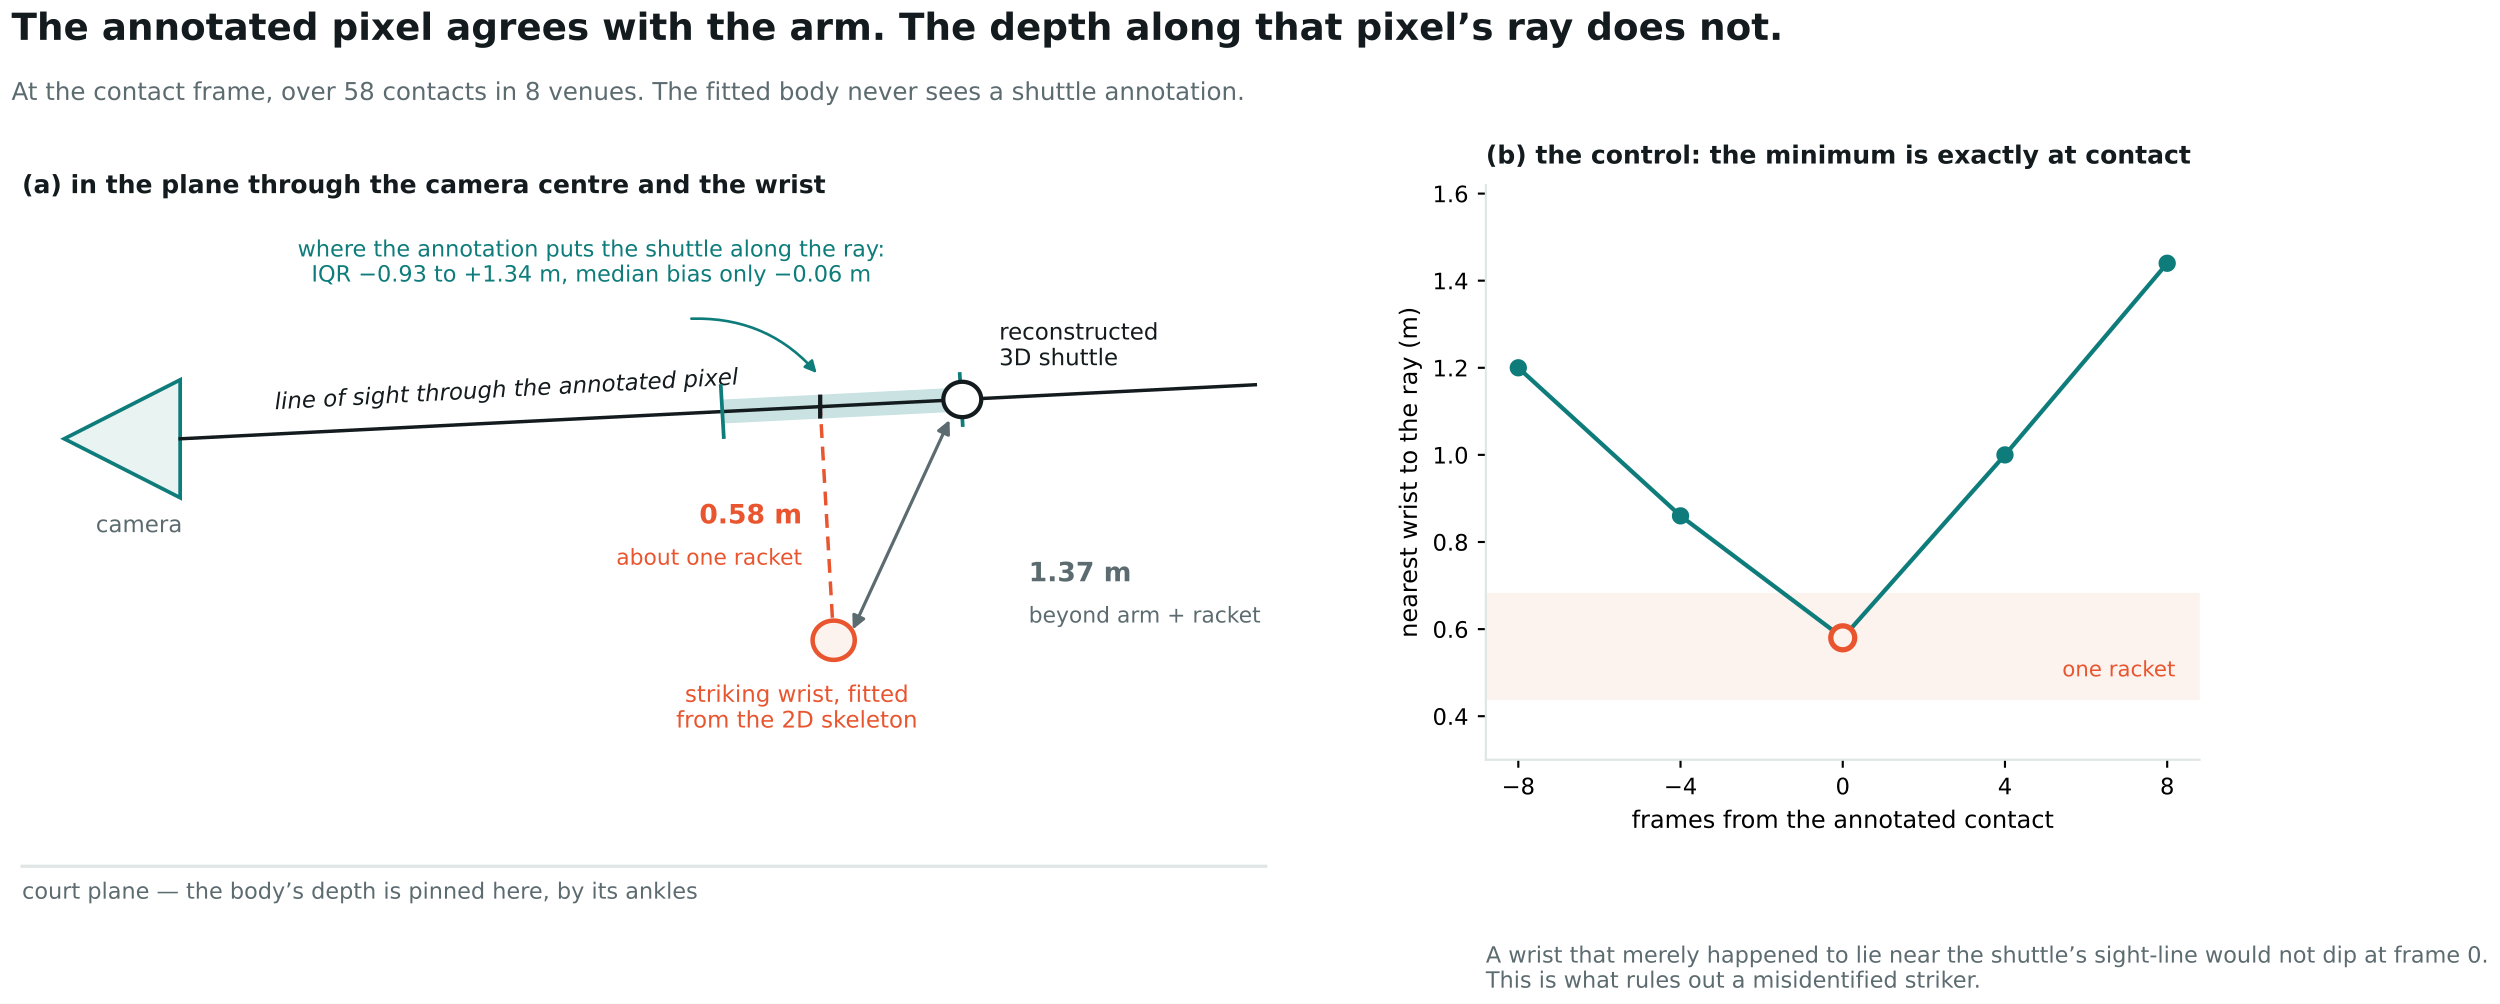
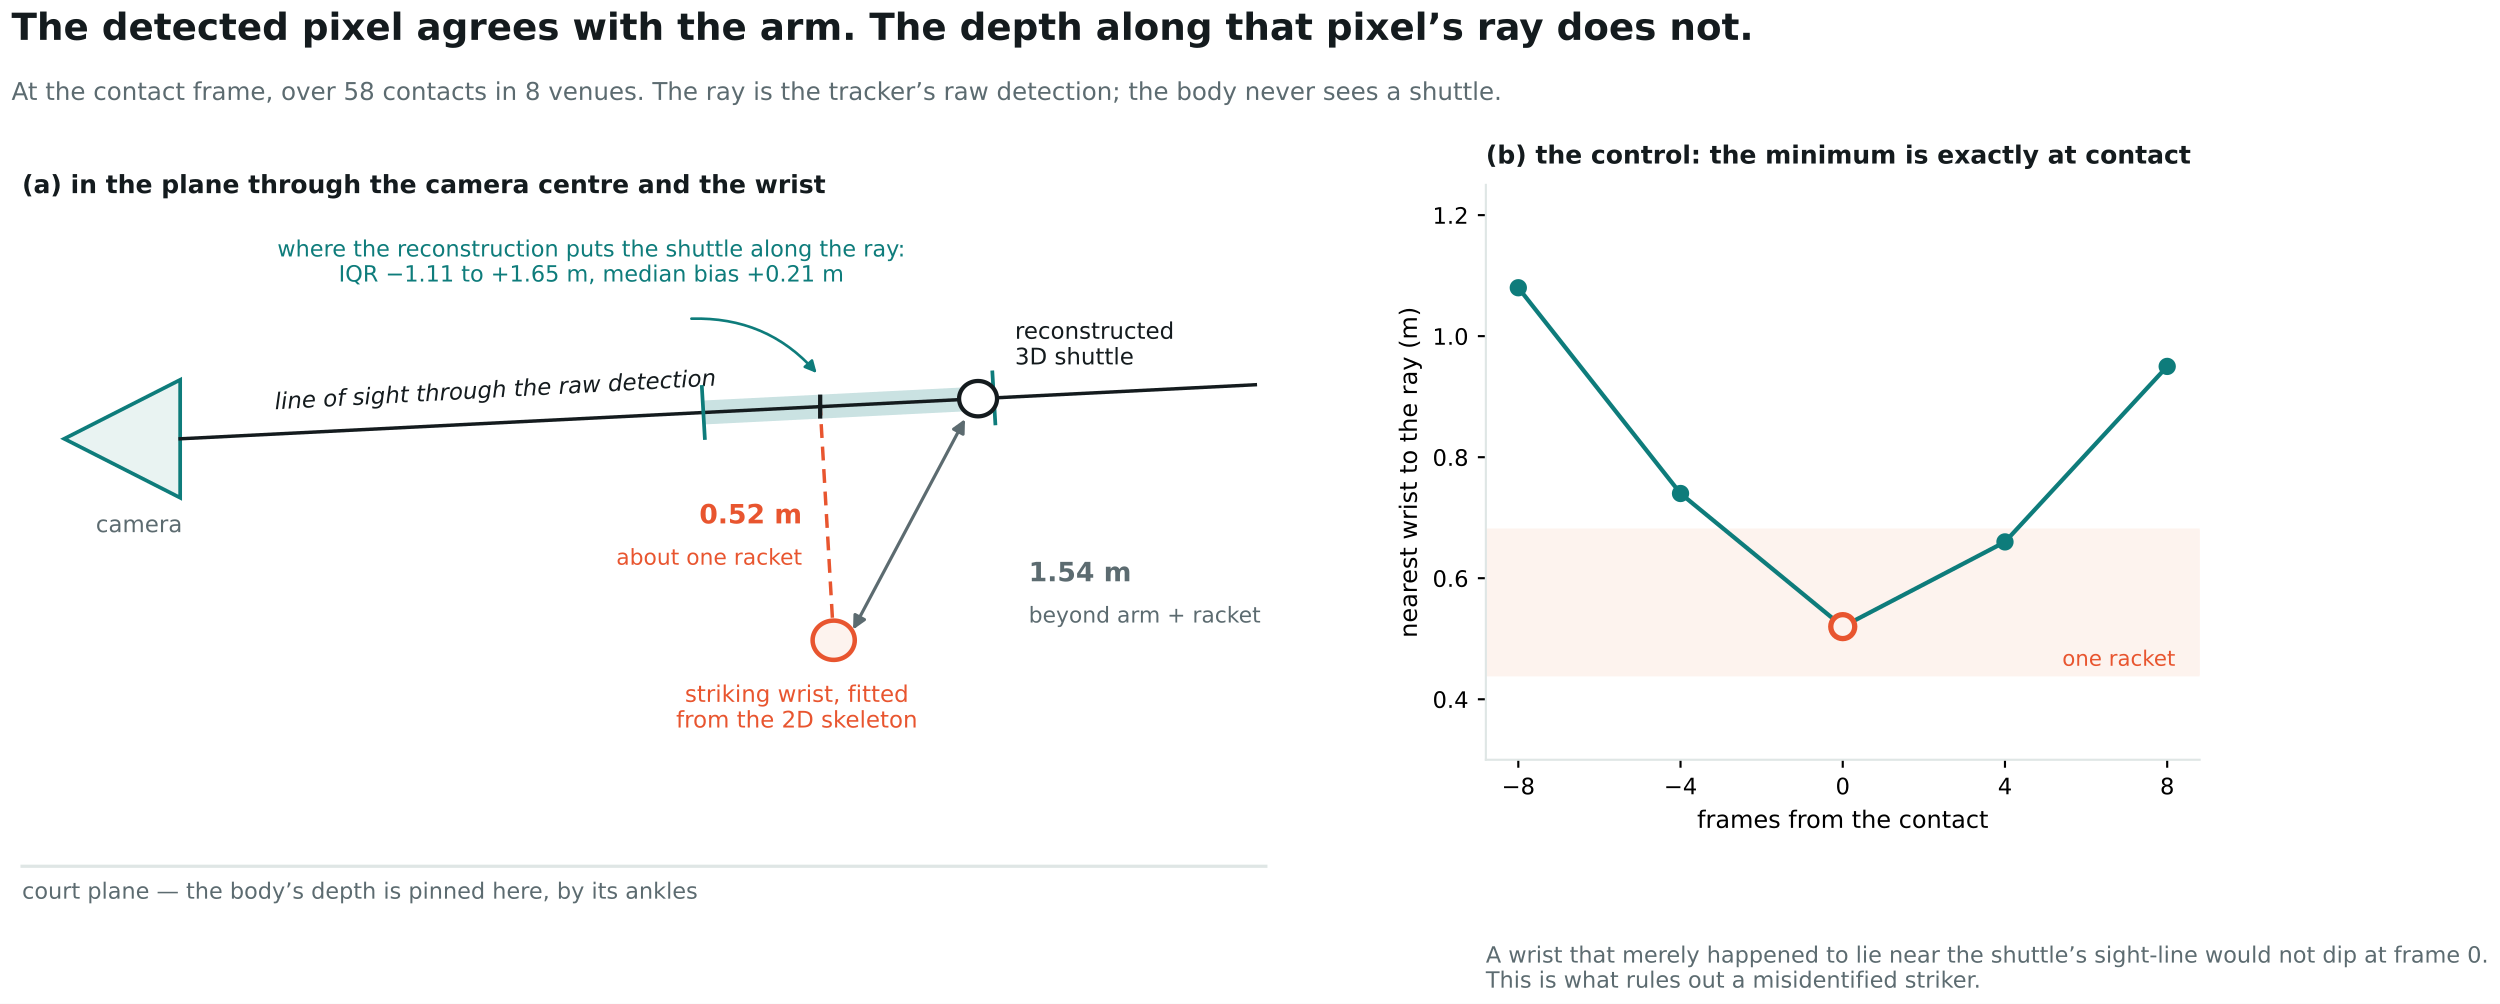
<svg xmlns="http://www.w3.org/2000/svg" xmlns:xlink="http://www.w3.org/1999/xlink" width="938.364pt" height="376.777pt" viewBox="0 0 938.364 376.777" version="1.1">
  <defs>
    <style type="text/css">*{stroke-linejoin: round; stroke-linecap: butt}</style>
  </defs>
  <g id="figure_1">
    <g id="patch_1">
      <path d="M 0 376.777  L 938.364 376.777  L 938.364 0  L 0 0  z " style="fill: #ffffff" />
    </g>
    <g id="axes_1">
      <g id="patch_2">
-         <path d="M 24.102 164.696  L 67.623 142.564  L 67.623 186.827  z " clip-path="url(#p1612f9feb6)" style="fill: #e9f3f2; stroke: #0e7c7b; stroke-width: 1.4; stroke-linejoin: miter" />
+         <path d="M 24.102 164.696  L 67.623 142.564  L 67.623 186.827  z " clip-path="url(#p2afbc2f1d9)" style="fill: #e9f3f2; stroke: #0e7c7b; stroke-width: 1.4; stroke-linejoin: miter" />
      </g>
      <g id="line2d_1">
-         <path d="M 271.108 154.466  L 360.789 149.958  " clip-path="url(#p1612f9feb6)" style="fill: none; stroke: #0e7c7b; stroke-opacity: 0.22; stroke-width: 9" />
+         <path d="M 263.997 154.824  L 373.036 149.342  " clip-path="url(#p2afbc2f1d9)" style="fill: none; stroke: #0e7c7b; stroke-opacity: 0.22; stroke-width: 9" />
      </g>
      <g id="line2d_2">
-         <path d="M 8.276 325.15  L 475.135 325.15  " clip-path="url(#p1612f9feb6)" style="fill: none; stroke: #dfe6e5; stroke-width: 1.2; stroke-linecap: square" />
+         <path d="M 8.276 325.15  L 475.135 325.15  " clip-path="url(#p2afbc2f1d9)" style="fill: none; stroke: #dfe6e5; stroke-width: 1.2; stroke-linecap: square" />
      </g>
      <g id="text_1">
        <text style="font-weight: 700; font-size: 9.4px; font-family: 'DejaVu Sans'; text-anchor: start; fill: #141b1e" x="8.276" y="72.48" transform="rotate(-0 8.27643 72.48027)">(a)  in the plane through the camera centre and the wrist</text>
      </g>
      <g id="text_2">
        <text style="font-size: 8.6px; font-family: 'DejaVu Sans'; text-anchor: start; fill: #5c6b70" x="35.971" y="199.738" transform="rotate(-0 35.97144 199.7375)">camera</text>
      </g>
      <g id="line2d_3">
-         <path d="M 67.623 164.696  L 471.179 144.408  " clip-path="url(#p1612f9feb6)" style="fill: none; stroke: #141b1e; stroke-width: 1.3; stroke-linecap: square" />
+         <path d="M 67.623 164.696  L 471.179 144.408  " clip-path="url(#p2afbc2f1d9)" style="fill: none; stroke: #141b1e; stroke-width: 1.3; stroke-linecap: square" />
      </g>
      <g id="text_3">
-         <text style="font-style: italic; font-size: 8.6px; font-family: 'DejaVu Sans'; text-anchor: start; fill: #141b1e" x="103.231" y="153.63" transform="rotate(-3.086489 103.2307 153.6298)">line of sight through the annotated pixel</text>
+         <text style="font-style: italic; font-size: 8.6px; font-family: 'DejaVu Sans'; text-anchor: start; fill: #141b1e" x="103.231" y="153.63" transform="rotate(-3.086489 103.2307 153.6298)">line of sight through the raw detection</text>
      </g>
      <g id="line2d_4">
-         <path d="M 271.662 164.043  L 270.554 144.89  " clip-path="url(#p1612f9feb6)" style="fill: none; stroke: #0e7c7b; stroke-width: 1.4; stroke-linecap: square" />
+         <path d="M 264.551 164.4  L 263.443 145.247  " clip-path="url(#p2afbc2f1d9)" style="fill: none; stroke: #0e7c7b; stroke-width: 1.4; stroke-linecap: square" />
      </g>
      <g id="line2d_5">
-         <path d="M 361.343 159.534  L 360.235 140.381  " clip-path="url(#p1612f9feb6)" style="fill: none; stroke: #0e7c7b; stroke-width: 1.4; stroke-linecap: square" />
+         <path d="M 373.59 158.919  L 372.482 139.766  " clip-path="url(#p2afbc2f1d9)" style="fill: none; stroke: #0e7c7b; stroke-width: 1.4; stroke-linecap: square" />
      </g>
      <g id="text_4">
-         <text style="font-size: 8.4px; font-family: 'DejaVu Sans'; fill: #0e7c7b" transform="translate(111.6841 96.27165)">where the annotation puts the shuttle along the ray:</text>
-         <text style="font-size: 8.4px; font-family: 'DejaVu Sans'; fill: #0e7c7b" transform="translate(116.877 105.6778)">IQR −0.93 to +1.34 m, median bias only −0.06 m</text>
+         <text style="font-size: 8.4px; font-family: 'DejaVu Sans'; fill: #0e7c7b" transform="translate(104.0821 96.27165)">where the reconstruction puts the shuttle along the ray:</text>
+         <text style="font-size: 8.4px; font-family: 'DejaVu Sans'; fill: #0e7c7b" transform="translate(127.0962 105.6778)">IQR −1.11 to +1.65 m, median bias +0.21 m</text>
      </g>
      <g id="patch_3">
-         <path d="M 259.527 119.613  Q 287.809 118.842 305.807 139.202  " clip-path="url(#p1612f9feb6)" style="fill: none; stroke: #0e7c7b; stroke-linecap: round" />
-         <path d="M 304.771 135.313  L 305.807 139.202  L 302.074 137.697  z " clip-path="url(#p1612f9feb6)" style="fill: #0e7c7b; stroke: #0e7c7b; stroke-linecap: round" />
+         <path d="M 259.527 119.613  Q 287.809 118.842 305.807 139.202  " clip-path="url(#p2afbc2f1d9)" style="fill: none; stroke: #0e7c7b; stroke-linecap: round" />
+         <path d="M 304.771 135.313  L 305.807 139.202  L 302.074 137.697  z " clip-path="url(#p2afbc2f1d9)" style="fill: #0e7c7b; stroke: #0e7c7b; stroke-linecap: round" />
      </g>
      <g id="text_5">
        <text style="font-size: 8.6px; font-family: 'DejaVu Sans'; fill: #e8552f" transform="translate(257.0865 263.4457)">striking wrist, fitted</text>
        <text style="font-size: 8.6px; font-family: 'DejaVu Sans'; fill: #e8552f" transform="translate(253.7641 273.0758)">from the 2D skeleton</text>
      </g>
      <g id="text_6">
-         <text style="font-size: 8.6px; font-family: 'DejaVu Sans'; fill: #141b1e" transform="translate(375.0315 127.4534)">reconstructed</text>
-         <text style="font-size: 8.6px; font-family: 'DejaVu Sans'; fill: #141b1e" transform="translate(375.0315 137.0835)">3D shuttle</text>
+         <text style="font-size: 8.6px; font-family: 'DejaVu Sans'; fill: #141b1e" transform="translate(380.9575 127.1555)">reconstructed</text>
+         <text style="font-size: 8.6px; font-family: 'DejaVu Sans'; fill: #141b1e" transform="translate(380.9575 136.7856)">3D shuttle</text>
      </g>
      <g id="text_7">
-         <text style="font-weight: 700; font-size: 10px; font-family: 'DejaVu Sans'; text-anchor: end; fill: #e8552f" x="301.052" y="196.466" transform="rotate(-0 301.0522 196.4657)">0.58 m</text>
+         <text style="font-weight: 700; font-size: 10px; font-family: 'DejaVu Sans'; text-anchor: end; fill: #e8552f" x="301.052" y="196.466" transform="rotate(-0 301.0522 196.4657)">0.52 m</text>
      </g>
      <g id="text_8">
        <text style="font-size: 8.2px; font-family: 'DejaVu Sans'; text-anchor: end; fill: #e8552f" x="301.052" y="211.958" transform="rotate(-0 301.0522 211.9579)">about one racket</text>
      </g>
      <g id="text_9">
-         <text style="font-weight: 700; font-size: 10px; font-family: 'DejaVu Sans'; text-anchor: start; fill: #5c6b70" x="386.115" y="218.181" transform="rotate(-0 386.1155 218.1806)">1.37 m</text>
+         <text style="font-weight: 700; font-size: 10px; font-family: 'DejaVu Sans'; text-anchor: start; fill: #5c6b70" x="386.115" y="218.181" transform="rotate(-0 386.1155 218.1806)">1.54 m</text>
      </g>
      <g id="text_10">
        <text style="font-size: 8.2px; font-family: 'DejaVu Sans'; text-anchor: start; fill: #5c6b70" x="386.115" y="233.673" transform="rotate(-0 386.1155 233.6728)">beyond arm + racket</text>
      </g>
      <g id="text_11">
        <text style="font-size: 8.4px; font-family: 'DejaVu Sans'; text-anchor: start; fill: #5c6b70" x="8.276" y="337.323" transform="rotate(-0 8.27643 337.3229)">court plane  —  the body’s depth is pinned here, by its ankles</text>
      </g>
      <g id="line2d_6">
-         <path d="M 312.922 240.312  L 307.85 152.619  " clip-path="url(#p1612f9feb6)" style="fill: none; stroke-dasharray: 5.2,3.25; stroke-dashoffset: 0; stroke: #e8552f; stroke-width: 1.3" />
+         <path d="M 312.922 240.312  L 307.85 152.619  " clip-path="url(#p2afbc2f1d9)" style="fill: none; stroke-dasharray: 5.2,3.25; stroke-dashoffset: 0; stroke: #e8552f; stroke-width: 1.3" />
      </g>
      <g id="patch_4">
-         <path d="M 320.652 235.066  Q 338.24 196.969 355.828 158.872  " clip-path="url(#p1612f9feb6)" style="fill: none; stroke: #5c6b70; stroke-width: 1.2; stroke-linecap: round" />
-         <path d="M 324.144 232.273  L 320.652 235.066  L 320.513 230.596  z " clip-path="url(#p1612f9feb6)" style="fill: #5c6b70; stroke: #5c6b70; stroke-width: 1.2; stroke-linecap: round" />
-         <path d="M 352.335 161.665  L 355.828 158.872  L 355.967 163.342  z " clip-path="url(#p1612f9feb6)" style="fill: #5c6b70; stroke: #5c6b70; stroke-width: 1.2; stroke-linecap: round" />
+         <path d="M 320.821 235.148  Q 341.202 196.821 361.584 158.494  " clip-path="url(#p2afbc2f1d9)" style="fill: none; stroke: #5c6b70; stroke-width: 1.2; stroke-linecap: round" />
+         <path d="M 324.465 232.556  L 320.821 235.148  L 320.933 230.678  z " clip-path="url(#p2afbc2f1d9)" style="fill: #5c6b70; stroke: #5c6b70; stroke-width: 1.2; stroke-linecap: round" />
+         <path d="M 357.94 161.087  L 361.584 158.494  L 361.471 162.965  z " clip-path="url(#p2afbc2f1d9)" style="fill: #5c6b70; stroke: #5c6b70; stroke-width: 1.2; stroke-linecap: round" />
      </g>
      <g id="line2d_7">
-         <path d="M 307.85 152.619  " clip-path="url(#p1612f9feb6)" style="fill: none; stroke: #141b1e; stroke-width: 1.5; stroke-linecap: square" />
+         <path d="M 307.85 152.619  " clip-path="url(#p2afbc2f1d9)" style="fill: none; stroke: #141b1e; stroke-width: 1.5; stroke-linecap: square" />
        <defs>
-           <path id="m9e7cf1499d" d="M 0 4.5  L 0 -4.5  " style="stroke: #141b1e; stroke-width: 1.6" />
+           <path id="m216107df53" d="M 0 4.5  L 0 -4.5  " style="stroke: #141b1e; stroke-width: 1.6" />
        </defs>
-         <g clip-path="url(#p1612f9feb6)">
-           <use xlink:href="#m9e7cf1499d" x="307.85" y="152.619" style="fill: #141b1e; stroke: #141b1e; stroke-width: 1.6" />
+         <g clip-path="url(#p2afbc2f1d9)">
+           <use xlink:href="#m216107df53" x="307.85" y="152.619" style="fill: #141b1e; stroke: #141b1e; stroke-width: 1.6" />
        </g>
      </g>
      <g id="patch_5">
-         <path d="M 312.922 247.69  C 315.02 247.69 317.033 246.912 318.517 245.529  C 320.001 244.145 320.834 242.269 320.834 240.312  C 320.834 238.356 320.001 236.479 318.517 235.096  C 317.033 233.712 315.02 232.935 312.922 232.935  C 310.823 232.935 308.81 233.712 307.326 235.096  C 305.842 236.479 305.009 238.356 305.009 240.312  C 305.009 242.269 305.842 244.145 307.326 245.529  C 308.81 246.912 310.823 247.69 312.922 247.69  z " clip-path="url(#p1612f9feb6)" style="fill: #fdf3ee; stroke: #e8552f; stroke-width: 1.7; stroke-linejoin: miter" />
+         <path d="M 312.922 247.69  C 315.02 247.69 317.033 246.912 318.517 245.529  C 320.001 244.145 320.834 242.269 320.834 240.312  C 320.834 238.356 320.001 236.479 318.517 235.096  C 317.033 233.712 315.02 232.935 312.922 232.935  C 310.823 232.935 308.81 233.712 307.326 235.096  C 305.842 236.479 305.009 238.356 305.009 240.312  C 305.009 242.269 305.842 244.145 307.326 245.529  C 308.81 246.912 310.823 247.69 312.922 247.69  z " clip-path="url(#p2afbc2f1d9)" style="fill: #fdf3ee; stroke: #e8552f; stroke-width: 1.7; stroke-linejoin: miter" />
      </g>
      <g id="patch_6">
-         <path d="M 361.184 156.577  C 363.073 156.577 364.884 155.878 366.22 154.633  C 367.555 153.388 368.306 151.699 368.306 149.938  C 368.306 148.177 367.555 146.488 366.22 145.243  C 364.884 143.998 363.073 143.298 361.184 143.298  C 359.295 143.298 357.484 143.998 356.148 145.243  C 354.813 146.488 354.062 148.177 354.062 149.938  C 354.062 151.699 354.813 153.388 356.148 154.633  C 357.484 155.878 359.295 156.577 361.184 156.577  z " clip-path="url(#p1612f9feb6)" style="fill: #ffffff; stroke: #141b1e; stroke-width: 1.6; stroke-linejoin: miter" />
+         <path d="M 367.11 156.279  C 368.999 156.279 370.81 155.58 372.146 154.335  C 373.481 153.09 374.232 151.401 374.232 149.64  C 374.232 147.879 373.481 146.19 372.146 144.945  C 370.81 143.7 368.999 143 367.11 143  C 365.221 143 363.41 143.7 362.074 144.945  C 360.739 146.19 359.988 147.879 359.988 149.64  C 359.988 151.401 360.739 153.09 362.074 154.335  C 363.41 155.58 365.221 156.279 367.11 156.279  z " clip-path="url(#p2afbc2f1d9)" style="fill: #ffffff; stroke: #141b1e; stroke-width: 1.6; stroke-linejoin: miter" />
      </g>
    </g>
    <g id="axes_2">
      <g id="patch_7">
        <path d="M 557.712 285.174  L 825.624 285.174  L 825.624 69.39  L 557.712 69.39  z " style="fill: #ffffff" />
      </g>
      <g id="patch_8">
-         <path d="M 557.712 262.288  L 825.624 262.288  L 825.624 223.054  L 557.712 223.054  z " clip-path="url(#p57ae120d9d)" style="fill: #fdf3ee; stroke: #fdf3ee; stroke-linejoin: miter" />
+         <path d="M 557.712 253.374  L 825.624 253.374  L 825.624 198.86  L 557.712 198.86  z " clip-path="url(#pbdb1858636)" style="fill: #fdf3ee; stroke: #fdf3ee; stroke-linejoin: miter" />
      </g>
      <g id="matplotlib.axis_1">
        <g id="xtick_1">
          <g id="line2d_8">
            <defs>
-               <path id="ma6f89c1605" d="M 0 0  L 0 3  " style="stroke: #000000; stroke-width: 0.8" />
+               <path id="m62f7223824" d="M 0 0  L 0 3  " style="stroke: #000000; stroke-width: 0.8" />
            </defs>
            <g>
-               <use xlink:href="#ma6f89c1605" x="569.89" y="285.174" style="stroke: #000000; stroke-width: 0.8" />
+               <use xlink:href="#m62f7223824" x="569.89" y="285.174" style="stroke: #000000; stroke-width: 0.8" />
            </g>
          </g>
          <g id="text_12">
            <text style="font-size: 8.5px; font-family: 'DejaVu Sans'; text-anchor: middle" x="569.89" y="298.132" transform="rotate(-0 569.8898 298.1325)">−8</text>
          </g>
        </g>
        <g id="xtick_2">
          <g id="line2d_9">
            <g>
-               <use xlink:href="#ma6f89c1605" x="630.779" y="285.174" style="stroke: #000000; stroke-width: 0.8" />
+               <use xlink:href="#m62f7223824" x="630.779" y="285.174" style="stroke: #000000; stroke-width: 0.8" />
            </g>
          </g>
          <g id="text_13">
            <text style="font-size: 8.5px; font-family: 'DejaVu Sans'; text-anchor: middle" x="630.779" y="298.132" transform="rotate(-0 630.7789 298.1325)">−4</text>
          </g>
        </g>
        <g id="xtick_3">
          <g id="line2d_10">
            <g>
-               <use xlink:href="#ma6f89c1605" x="691.668" y="285.174" style="stroke: #000000; stroke-width: 0.8" />
+               <use xlink:href="#m62f7223824" x="691.668" y="285.174" style="stroke: #000000; stroke-width: 0.8" />
            </g>
          </g>
          <g id="text_14">
            <text style="font-size: 8.5px; font-family: 'DejaVu Sans'; text-anchor: middle" x="691.668" y="298.132" transform="rotate(-0 691.668 298.1325)">0</text>
          </g>
        </g>
        <g id="xtick_4">
          <g id="line2d_11">
            <g>
-               <use xlink:href="#ma6f89c1605" x="752.557" y="285.174" style="stroke: #000000; stroke-width: 0.8" />
+               <use xlink:href="#m62f7223824" x="752.557" y="285.174" style="stroke: #000000; stroke-width: 0.8" />
            </g>
          </g>
          <g id="text_15">
            <text style="font-size: 8.5px; font-family: 'DejaVu Sans'; text-anchor: middle" x="752.557" y="298.132" transform="rotate(-0 752.5571 298.1325)">4</text>
          </g>
        </g>
        <g id="xtick_5">
          <g id="line2d_12">
            <g>
-               <use xlink:href="#ma6f89c1605" x="813.446" y="285.174" style="stroke: #000000; stroke-width: 0.8" />
+               <use xlink:href="#m62f7223824" x="813.446" y="285.174" style="stroke: #000000; stroke-width: 0.8" />
            </g>
          </g>
          <g id="text_16">
            <text style="font-size: 8.5px; font-family: 'DejaVu Sans'; text-anchor: middle" x="813.446" y="298.132" transform="rotate(-0 813.4462 298.1325)">8</text>
          </g>
        </g>
        <g id="text_17">
-           <text style="font-size: 9px; font-family: 'DejaVu Sans'; text-anchor: middle" x="691.668" y="310.739" transform="rotate(-0 691.668 310.7388)">frames from the annotated contact</text>
+           <text style="font-size: 9px; font-family: 'DejaVu Sans'; text-anchor: middle" x="691.668" y="310.739" transform="rotate(-0 691.668 310.7388)">frames from the contact</text>
        </g>
      </g>
      <g id="matplotlib.axis_2">
        <g id="ytick_1">
          <g id="line2d_13">
            <defs>
-               <path id="m9a2b675e14" d="M 0 0  L -3 0  " style="stroke: #000000; stroke-width: 0.8" />
+               <path id="m489d4727c2" d="M 0 0  L -3 0  " style="stroke: #000000; stroke-width: 0.8" />
            </defs>
            <g>
-               <use xlink:href="#m9a2b675e14" x="557.712" y="268.827" style="stroke: #000000; stroke-width: 0.8" />
+               <use xlink:href="#m489d4727c2" x="557.712" y="262.46" style="stroke: #000000; stroke-width: 0.8" />
            </g>
          </g>
          <g id="text_18">
-             <text style="font-size: 8.5px; font-family: 'DejaVu Sans'; text-anchor: end" x="551.212" y="272.056" transform="rotate(-0 551.212 272.0559)">0.4</text>
+             <text style="font-size: 8.5px; font-family: 'DejaVu Sans'; text-anchor: end" x="551.212" y="265.689" transform="rotate(-0 551.212 265.689)">0.4</text>
          </g>
        </g>
        <g id="ytick_2">
          <g id="line2d_14">
            <g>
-               <use xlink:href="#m9a2b675e14" x="557.712" y="236.132" style="stroke: #000000; stroke-width: 0.8" />
+               <use xlink:href="#m489d4727c2" x="557.712" y="217.031" style="stroke: #000000; stroke-width: 0.8" />
            </g>
          </g>
          <g id="text_19">
-             <text style="font-size: 8.5px; font-family: 'DejaVu Sans'; text-anchor: end" x="551.212" y="239.361" transform="rotate(-0 551.212 239.3613)">0.6</text>
+             <text style="font-size: 8.5px; font-family: 'DejaVu Sans'; text-anchor: end" x="551.212" y="220.261" transform="rotate(-0 551.212 220.2608)">0.6</text>
          </g>
        </g>
        <g id="ytick_3">
          <g id="line2d_15">
            <g>
-               <use xlink:href="#m9a2b675e14" x="557.712" y="203.437" style="stroke: #000000; stroke-width: 0.8" />
+               <use xlink:href="#m489d4727c2" x="557.712" y="171.603" style="stroke: #000000; stroke-width: 0.8" />
            </g>
          </g>
          <g id="text_20">
-             <text style="font-size: 8.5px; font-family: 'DejaVu Sans'; text-anchor: end" x="551.212" y="206.667" transform="rotate(-0 551.212 206.6668)">0.8</text>
+             <text style="font-size: 8.5px; font-family: 'DejaVu Sans'; text-anchor: end" x="551.212" y="174.833" transform="rotate(-0 551.212 174.8326)">0.8</text>
          </g>
        </g>
        <g id="ytick_4">
          <g id="line2d_16">
            <g>
-               <use xlink:href="#m9a2b675e14" x="557.712" y="170.743" style="stroke: #000000; stroke-width: 0.8" />
+               <use xlink:href="#m489d4727c2" x="557.712" y="126.175" style="stroke: #000000; stroke-width: 0.8" />
            </g>
          </g>
          <g id="text_21">
-             <text style="font-size: 8.5px; font-family: 'DejaVu Sans'; text-anchor: end" x="551.212" y="173.972" transform="rotate(-0 551.212 173.9722)">1.0</text>
+             <text style="font-size: 8.5px; font-family: 'DejaVu Sans'; text-anchor: end" x="551.212" y="129.404" transform="rotate(-0 551.212 129.4044)">1.0</text>
          </g>
        </g>
        <g id="ytick_5">
          <g id="line2d_17">
            <g>
-               <use xlink:href="#m9a2b675e14" x="557.712" y="138.048" style="stroke: #000000; stroke-width: 0.8" />
+               <use xlink:href="#m489d4727c2" x="557.712" y="80.747" style="stroke: #000000; stroke-width: 0.8" />
            </g>
          </g>
          <g id="text_22">
-             <text style="font-size: 8.5px; font-family: 'DejaVu Sans'; text-anchor: end" x="551.212" y="141.278" transform="rotate(-0 551.212 141.2777)">1.2</text>
-           </g>
-         </g>
-         <g id="ytick_6">
-           <g id="line2d_18">
-             <g>
-               <use xlink:href="#m9a2b675e14" x="557.712" y="105.354" style="stroke: #000000; stroke-width: 0.8" />
-             </g>
-           </g>
-           <g id="text_23">
-             <text style="font-size: 8.5px; font-family: 'DejaVu Sans'; text-anchor: end" x="551.212" y="108.583" transform="rotate(-0 551.212 108.5831)">1.4</text>
-           </g>
-         </g>
-         <g id="ytick_7">
-           <g id="line2d_19">
-             <g>
-               <use xlink:href="#m9a2b675e14" x="557.712" y="72.659" style="stroke: #000000; stroke-width: 0.8" />
-             </g>
-           </g>
-           <g id="text_24">
-             <text style="font-size: 8.5px; font-family: 'DejaVu Sans'; text-anchor: end" x="551.212" y="75.889" transform="rotate(-0 551.212 75.8886)">1.6</text>
-           </g>
-         </g>
-         <g id="text_25">
+             <text style="font-size: 8.5px; font-family: 'DejaVu Sans'; text-anchor: end" x="551.212" y="83.976" transform="rotate(-0 551.212 83.9762)">1.2</text>
+           </g>
+         </g>
+         <g id="text_23">
          <text style="font-size: 9px; font-family: 'DejaVu Sans'; text-anchor: middle" x="531.823" y="177.282" transform="rotate(-90 531.8226 177.2818)">nearest wrist to the ray (m)</text>
        </g>
      </g>
      <g id="patch_9">
        <path d="M 557.712 285.174  L 557.712 69.39  " style="fill: none; stroke: #dfe6e5; stroke-width: 0.8; stroke-linejoin: miter; stroke-linecap: square" />
      </g>
      <g id="patch_10">
        <path d="M 557.712 285.174  L 825.624 285.174  " style="fill: none; stroke: #dfe6e5; stroke-width: 0.8; stroke-linejoin: miter; stroke-linecap: square" />
      </g>
-       <g id="line2d_20">
-         <path d="M 569.89 138.048  L 630.779 193.629  L 691.668 239.401  L 752.557 170.743  L 813.446 98.815  " clip-path="url(#p57ae120d9d)" style="fill: none; stroke: #0e7c7b; stroke-width: 1.6; stroke-linecap: square" />
+       <g id="line2d_18">
+         <path d="M 569.89 108.004  L 630.779 185.232  L 691.668 235.203  L 752.557 203.403  L 813.446 137.532  " clip-path="url(#pbdb1858636)" style="fill: none; stroke: #0e7c7b; stroke-width: 1.6; stroke-linecap: square" />
        <defs>
-           <path id="m2629d710c2" d="M 0 2.75  C 0.729 2.75 1.429 2.46 1.945 1.945  C 2.46 1.429 2.75 0.729 2.75 0  C 2.75 -0.729 2.46 -1.429 1.945 -1.945  C 1.429 -2.46 0.729 -2.75 0 -2.75  C -0.729 -2.75 -1.429 -2.46 -1.945 -1.945  C -2.46 -1.429 -2.75 -0.729 -2.75 0  C -2.75 0.729 -2.46 1.429 -1.945 1.945  C -1.429 2.46 -0.729 2.75 0 2.75  z " style="stroke: #0e7c7b" />
+           <path id="mf4db144384" d="M 0 2.75  C 0.729 2.75 1.429 2.46 1.945 1.945  C 2.46 1.429 2.75 0.729 2.75 0  C 2.75 -0.729 2.46 -1.429 1.945 -1.945  C 1.429 -2.46 0.729 -2.75 0 -2.75  C -0.729 -2.75 -1.429 -2.46 -1.945 -1.945  C -2.46 -1.429 -2.75 -0.729 -2.75 0  C -2.75 0.729 -2.46 1.429 -1.945 1.945  C -1.429 2.46 -0.729 2.75 0 2.75  z " style="stroke: #0e7c7b" />
        </defs>
-         <g clip-path="url(#p57ae120d9d)">
-           <use xlink:href="#m2629d710c2" x="569.89" y="138.048" style="fill: #0e7c7b; stroke: #0e7c7b" />
-           <use xlink:href="#m2629d710c2" x="630.779" y="193.629" style="fill: #0e7c7b; stroke: #0e7c7b" />
-           <use xlink:href="#m2629d710c2" x="691.668" y="239.401" style="fill: #0e7c7b; stroke: #0e7c7b" />
-           <use xlink:href="#m2629d710c2" x="752.557" y="170.743" style="fill: #0e7c7b; stroke: #0e7c7b" />
-           <use xlink:href="#m2629d710c2" x="813.446" y="98.815" style="fill: #0e7c7b; stroke: #0e7c7b" />
-         </g>
-       </g>
-       <g id="text_26">
-         <text style="font-size: 8px; font-family: 'DejaVu Sans'; text-anchor: end; fill: #e8552f" x="816.491" y="253.869" transform="rotate(-0 816.4906 253.8694)">one racket</text>
-       </g>
-       <g id="text_27">
+         <g clip-path="url(#pbdb1858636)">
+           <use xlink:href="#mf4db144384" x="569.89" y="108.004" style="fill: #0e7c7b; stroke: #0e7c7b" />
+           <use xlink:href="#mf4db144384" x="630.779" y="185.232" style="fill: #0e7c7b; stroke: #0e7c7b" />
+           <use xlink:href="#mf4db144384" x="691.668" y="235.203" style="fill: #0e7c7b; stroke: #0e7c7b" />
+           <use xlink:href="#mf4db144384" x="752.557" y="203.403" style="fill: #0e7c7b; stroke: #0e7c7b" />
+           <use xlink:href="#mf4db144384" x="813.446" y="137.532" style="fill: #0e7c7b; stroke: #0e7c7b" />
+         </g>
+       </g>
+       <g id="text_24">
+         <text style="font-size: 8px; font-family: 'DejaVu Sans'; text-anchor: end; fill: #e8552f" x="816.491" y="249.903" transform="rotate(-0 816.4906 249.903)">one racket</text>
+       </g>
+       <g id="text_25">
        <text style="font-weight: 700; font-size: 9.4px; font-family: 'DejaVu Sans'; text-anchor: start; fill: #141b1e" x="557.712" y="61.39" transform="rotate(-0 557.712 61.38981)">(b)  the control: the minimum is exactly at contact</text>
      </g>
-       <g id="line2d_21">
-         <path d="M 691.668 239.401  " clip-path="url(#p57ae120d9d)" style="fill: none; stroke: #1f77b4; stroke-width: 1.5; stroke-linecap: square" />
+       <g id="line2d_19">
+         <path d="M 691.668 235.203  " clip-path="url(#pbdb1858636)" style="fill: none; stroke: #1f77b4; stroke-width: 1.5; stroke-linecap: square" />
        <defs>
-           <path id="m37310bea57" d="M 0 4.5  C 1.193 4.5 2.338 4.026 3.182 3.182  C 4.026 2.338 4.5 1.193 4.5 0  C 4.5 -1.193 4.026 -2.338 3.182 -3.182  C 2.338 -4.026 1.193 -4.5 0 -4.5  C -1.193 -4.5 -2.338 -4.026 -3.182 -3.182  C -4.026 -2.338 -4.5 -1.193 -4.5 0  C -4.5 1.193 -4.026 2.338 -3.182 3.182  C -2.338 4.026 -1.193 4.5 0 4.5  z " style="stroke: #e8552f; stroke-width: 2" />
+           <path id="m2c268dfba0" d="M 0 4.5  C 1.193 4.5 2.338 4.026 3.182 3.182  C 4.026 2.338 4.5 1.193 4.5 0  C 4.5 -1.193 4.026 -2.338 3.182 -3.182  C 2.338 -4.026 1.193 -4.5 0 -4.5  C -1.193 -4.5 -2.338 -4.026 -3.182 -3.182  C -4.026 -2.338 -4.5 -1.193 -4.5 0  C -4.5 1.193 -4.026 2.338 -3.182 3.182  C -2.338 4.026 -1.193 4.5 0 4.5  z " style="stroke: #e8552f; stroke-width: 2" />
        </defs>
-         <g clip-path="url(#p57ae120d9d)">
-           <use xlink:href="#m37310bea57" x="691.668" y="239.401" style="fill: #fdf3ee; stroke: #e8552f; stroke-width: 2" />
-         </g>
-       </g>
+         <g clip-path="url(#pbdb1858636)">
+           <use xlink:href="#m2c268dfba0" x="691.668" y="235.203" style="fill: #fdf3ee; stroke: #e8552f; stroke-width: 2" />
+         </g>
+       </g>
+     </g>
+     <g id="text_26">
+       <text style="font-weight: 700; font-size: 14px; font-family: 'DejaVu Sans'; text-anchor: start; fill: #141b1e" x="4.32" y="14.958" transform="rotate(-0 4.32 14.95781)">The detected pixel agrees with the arm. The depth along that pixel’s ray does not.</text>
+     </g>
+     <g id="text_27">
+       <text style="font-size: 9.2px; font-family: 'DejaVu Sans'; text-anchor: start; fill: #5c6b70" x="4.32" y="37.508" transform="rotate(-0 4.32 37.50821)">At the contact frame, over 58 contacts in 8 venues. The ray is the tracker’s raw detection; the body never sees a shuttle.</text>
    </g>
    <g id="text_28">
-       <text style="font-weight: 700; font-size: 14px; font-family: 'DejaVu Sans'; text-anchor: start; fill: #141b1e" x="4.32" y="14.958" transform="rotate(-0 4.32 14.95781)">The annotated pixel agrees with the arm. The depth along that pixel’s ray does not.</text>
-     </g>
-     <g id="text_29">
-       <text style="font-size: 9.2px; font-family: 'DejaVu Sans'; text-anchor: start; fill: #5c6b70" x="4.32" y="37.508" transform="rotate(-0 4.32 37.50821)">At the contact frame, over 58 contacts in 8 venues. The fitted body never sees a shuttle annotation.</text>
-     </g>
-     <g id="text_30">
      <text style="font-size: 8.4px; font-family: 'DejaVu Sans'; fill: #5c6b70" transform="translate(557.712 361.3037)">A wrist that merely happened to lie near the shuttle’s sight-line would not dip at frame 0.</text>
      <text style="font-size: 8.4px; font-family: 'DejaVu Sans'; fill: #5c6b70" transform="translate(557.712 370.7098)">This is what rules out a misidentified striker.</text>
    </g>
  </g>
  <defs>
-     <clipPath id="p1612f9feb6">
+     <clipPath id="p2afbc2f1d9">
      <rect x="4.32" y="57.726" width="478.728" height="287.712" />
    </clipPath>
-     <clipPath id="p57ae120d9d">
+     <clipPath id="pbdb1858636">
      <rect x="557.712" y="69.39" width="267.912" height="215.784" />
    </clipPath>
  </defs>
</svg>
